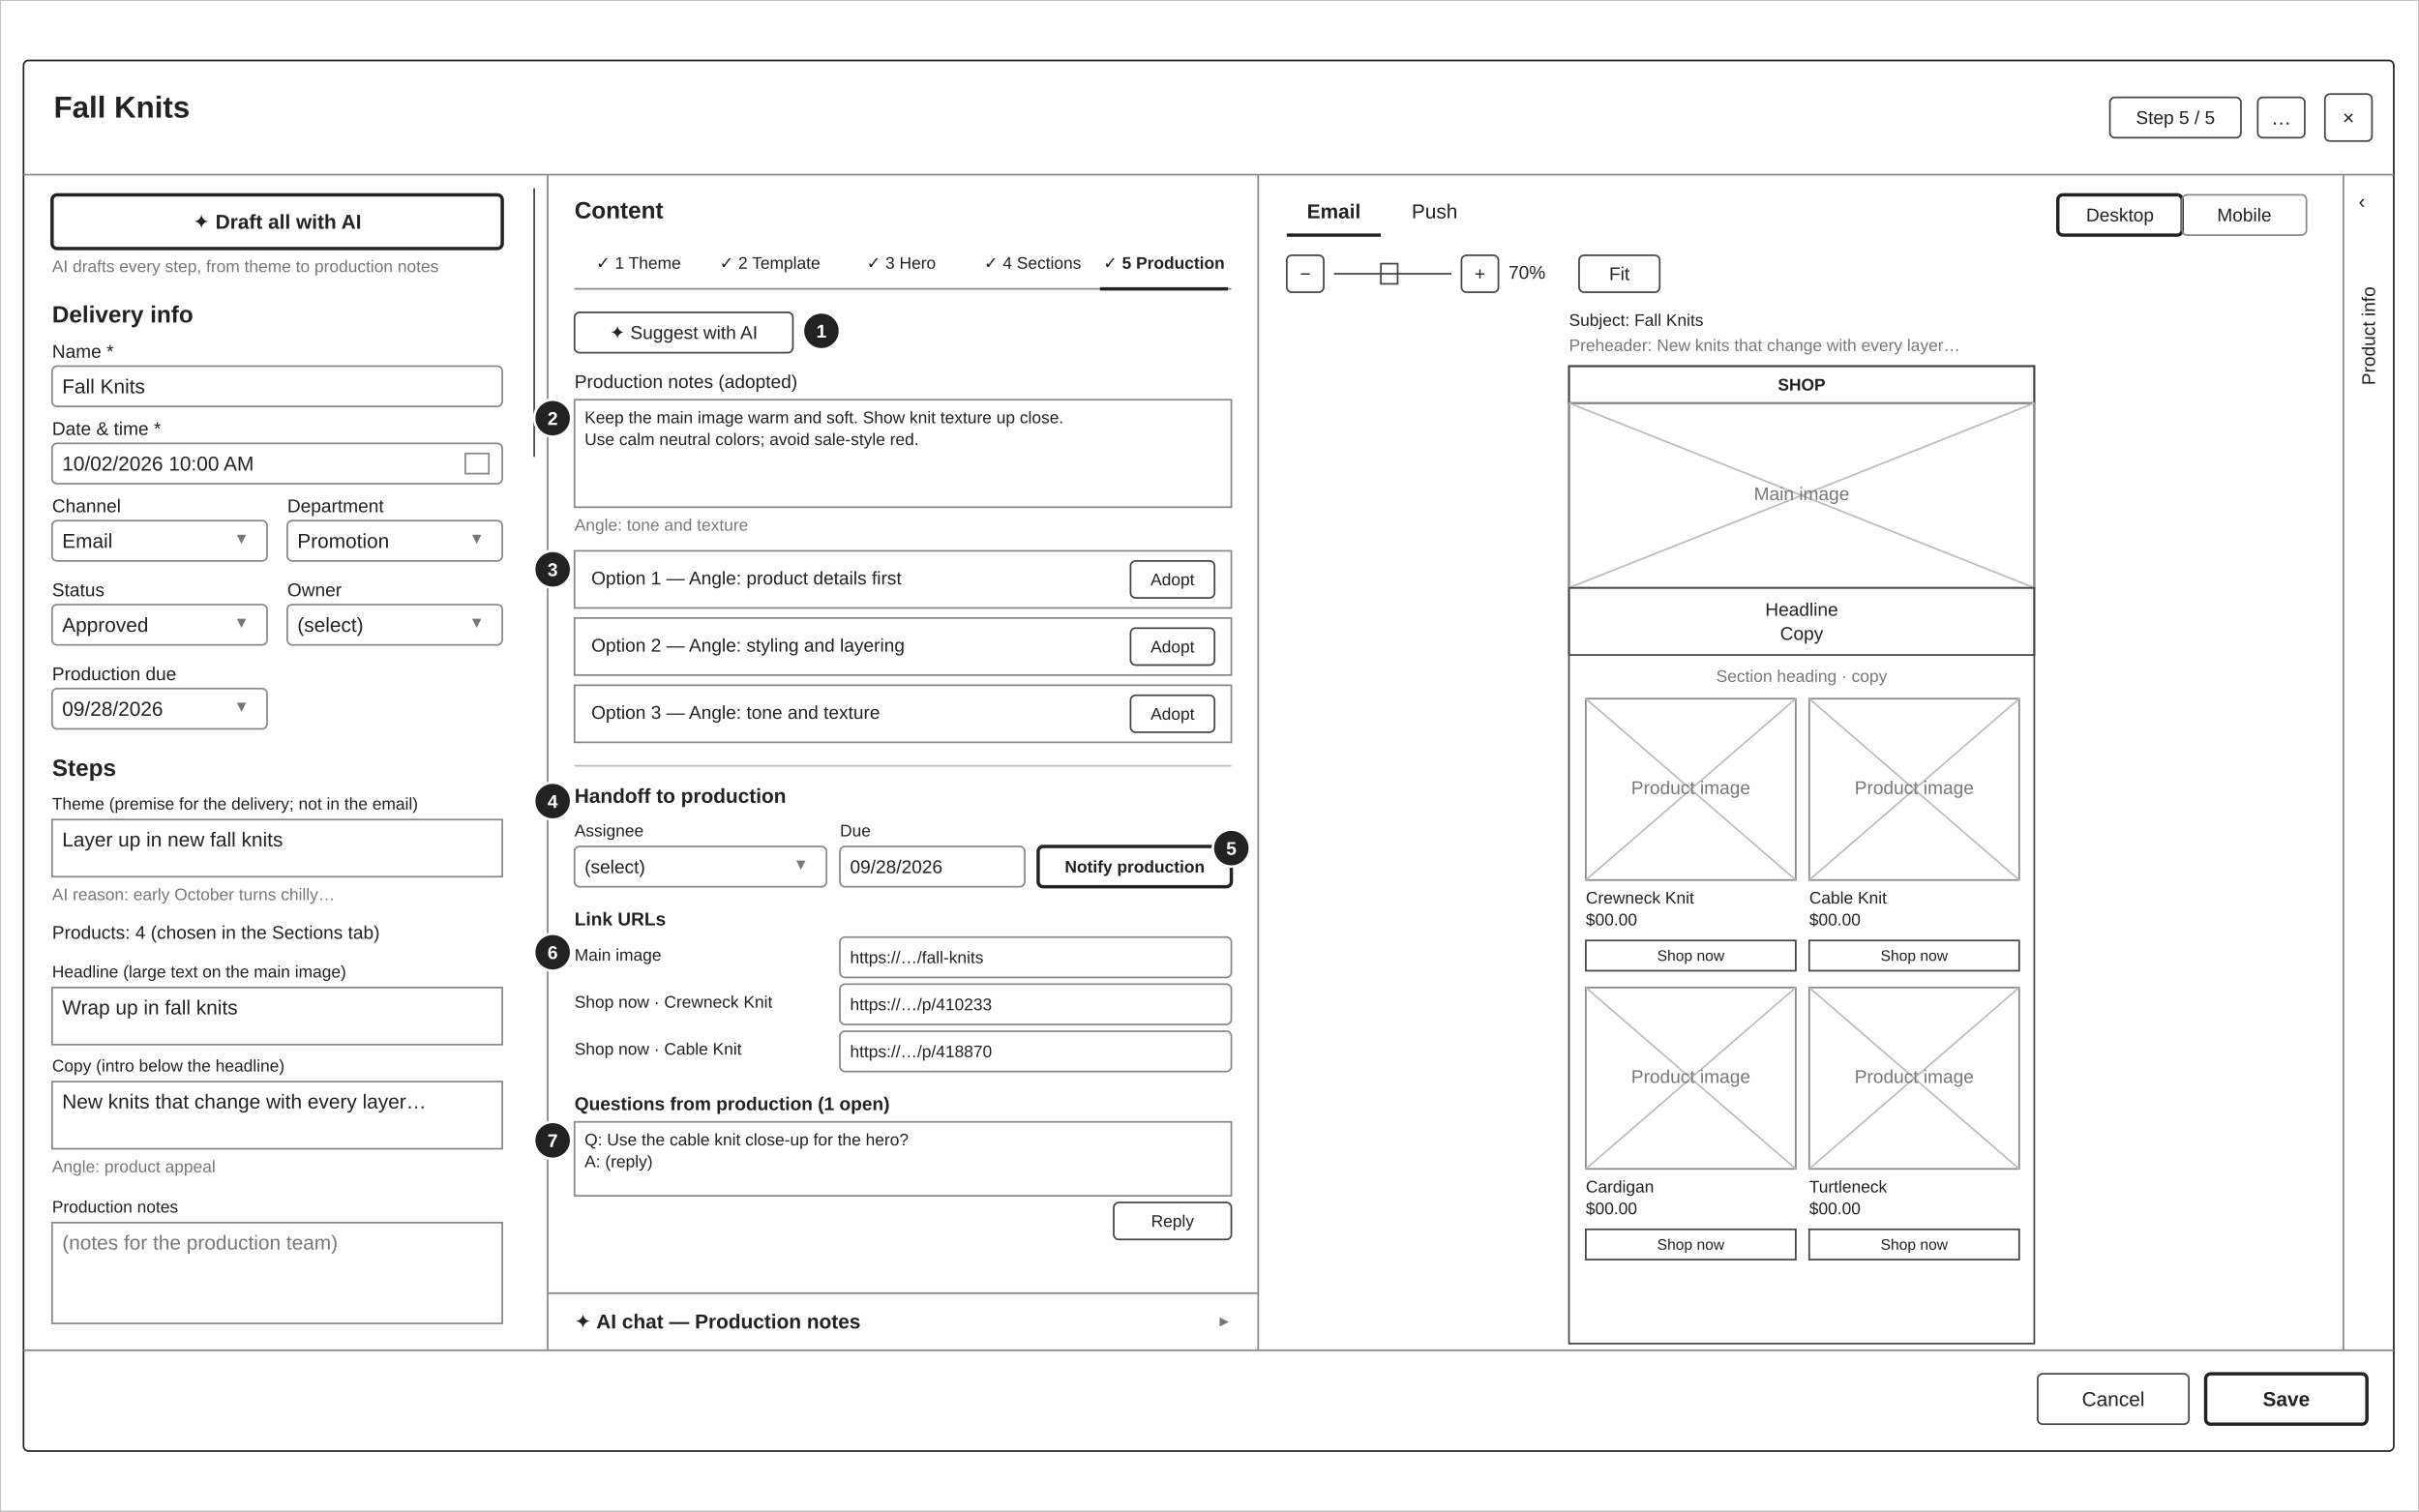
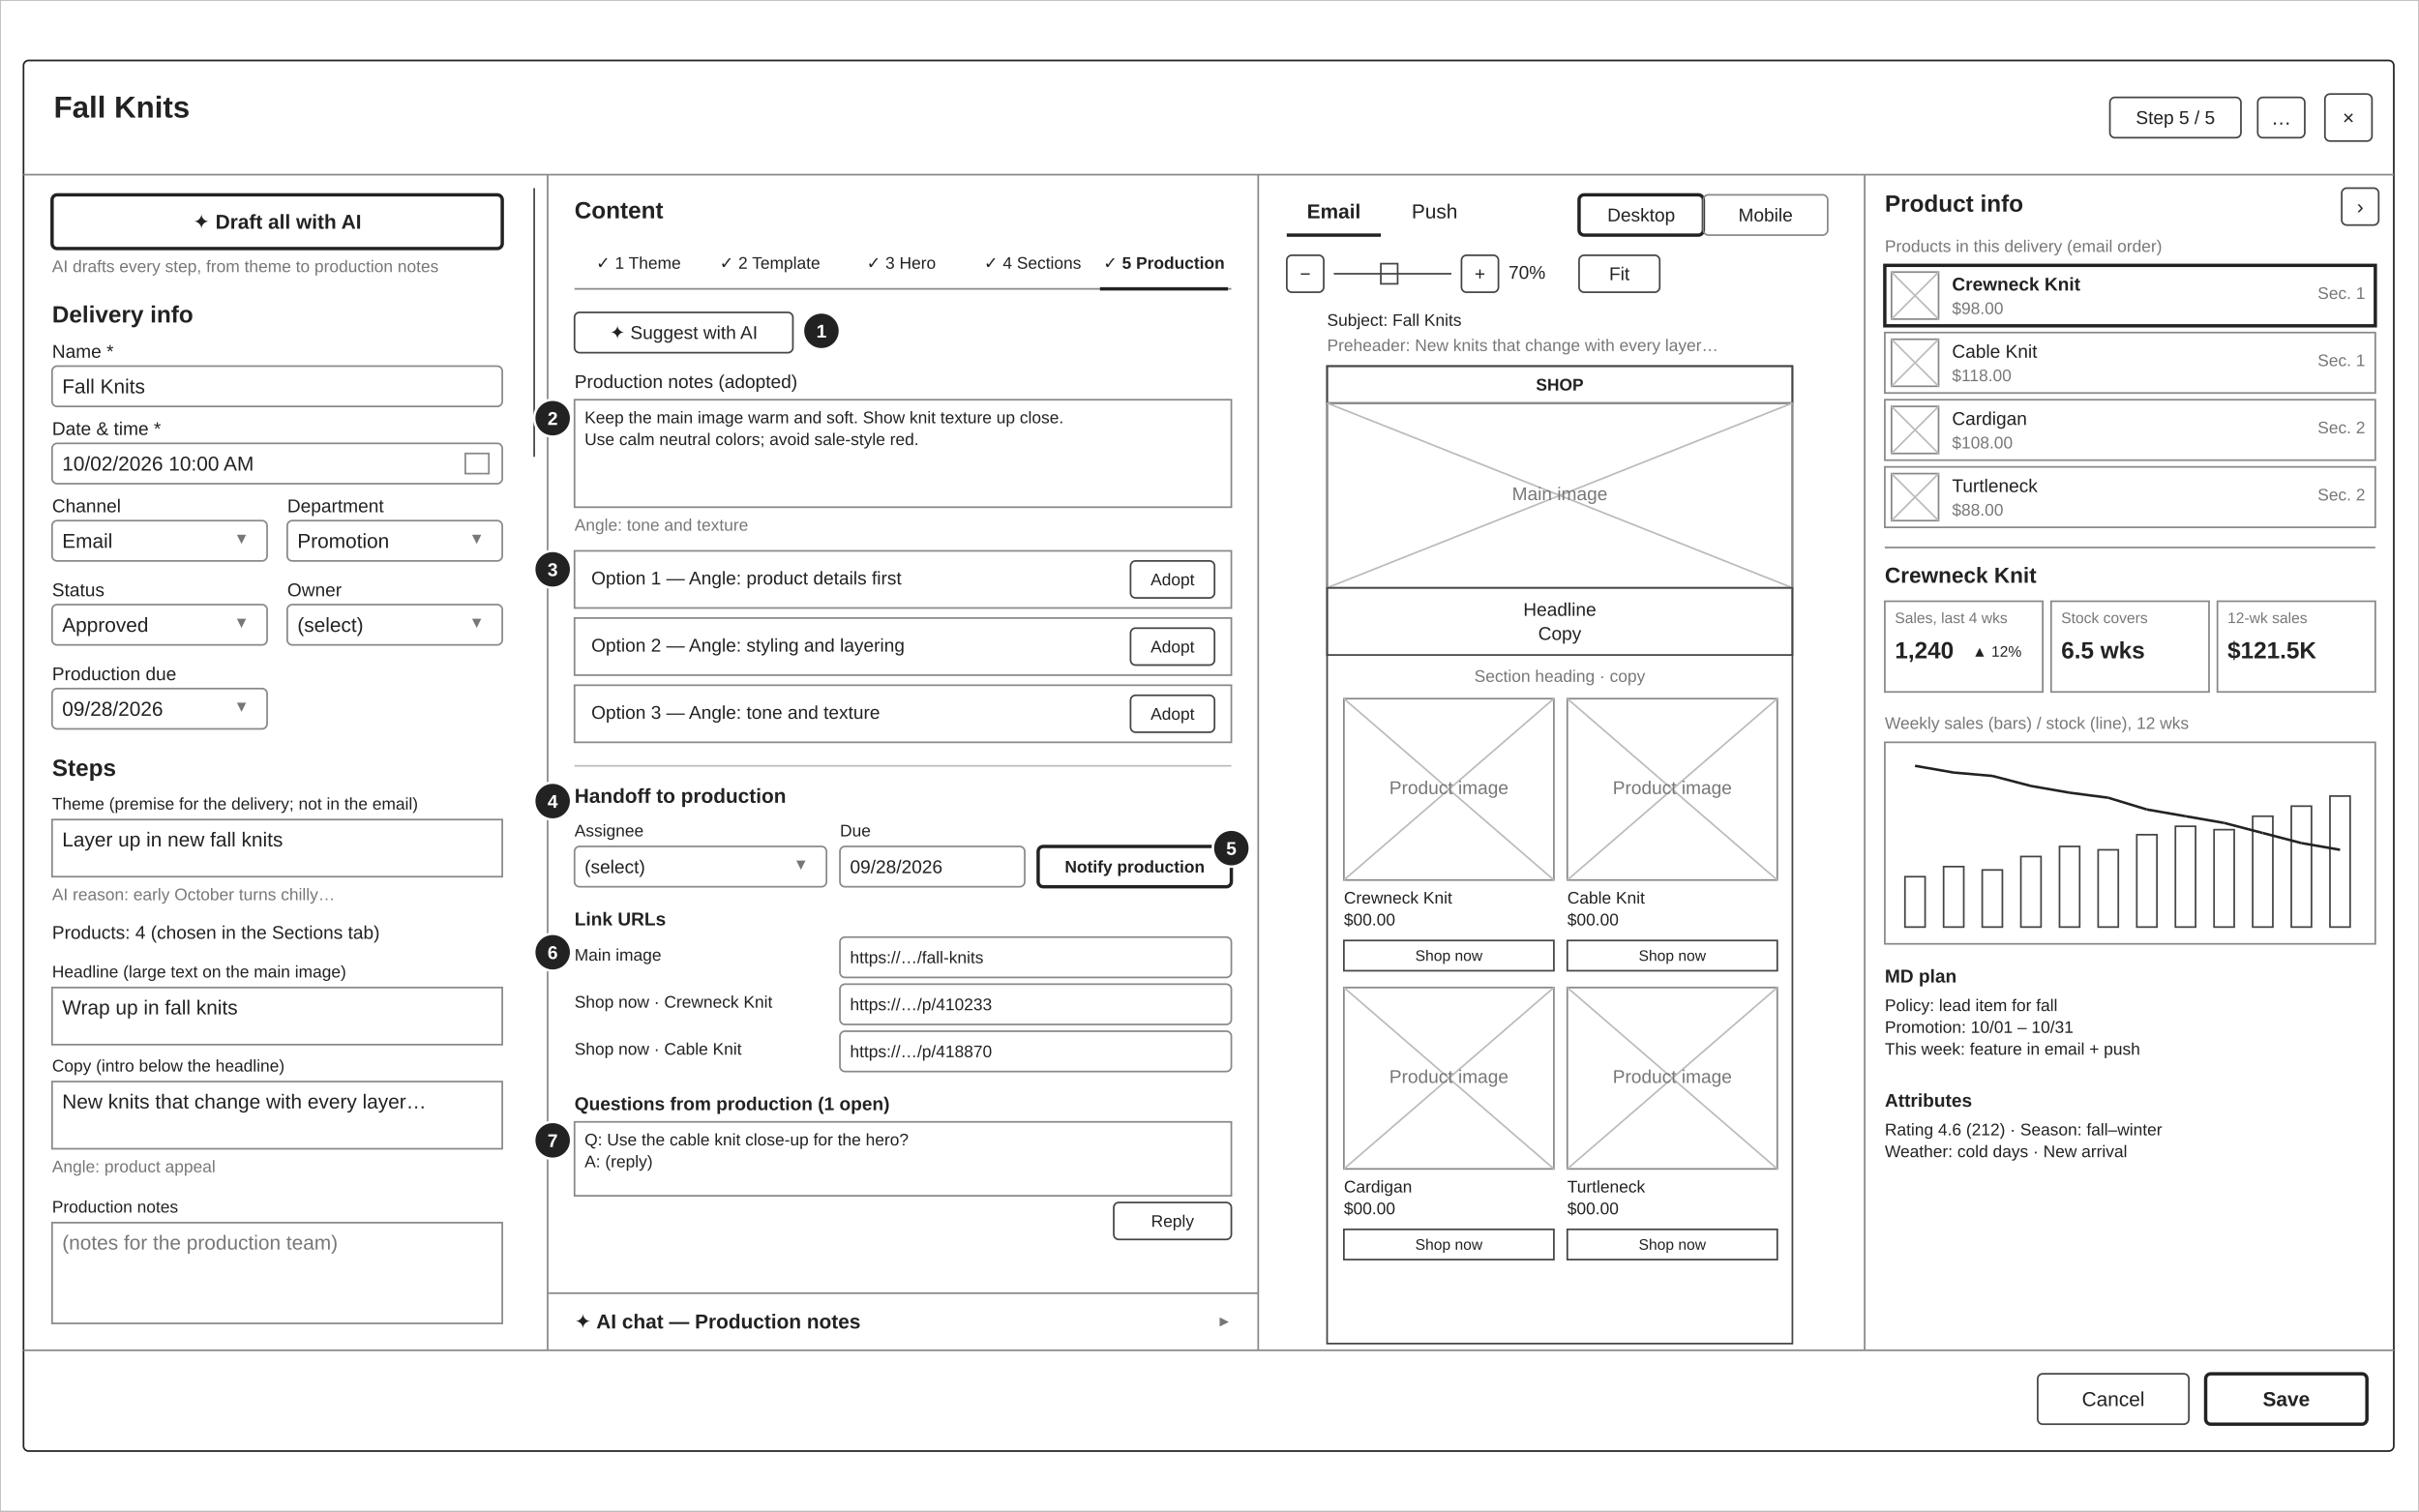
<svg xmlns="http://www.w3.org/2000/svg" width="1440" height="900" viewBox="0 0 1440 900" font-family="Segoe UI, Arial, sans-serif">
  <rect x="0" y="0" width="1440" height="900" fill="#FFFFFF" />
  <rect x="0.0" y="0.0" width="1440.0" height="900.0" rx="0" fill="none" stroke="#BBBBBB" stroke-width="1" />
  <rect x="14.0" y="36.0" width="1411.0" height="828.0" rx="3" fill="none" stroke="#222222" stroke-width="1" />
  <text x="32.0" y="70.0" font-size="18" fill="#222222" text-anchor="start" font-weight="bold">Fall Knits</text>
  <rect x="1256.0" y="58.0" width="78.0" height="24.0" rx="3" fill="none" stroke="#444444" stroke-width="1" />
  <text x="1295.0" y="73.8" font-size="11" fill="#222222" text-anchor="middle">Step 5 / 5</text>
  <rect x="1344.0" y="58.0" width="28.0" height="24.0" rx="3" fill="none" stroke="#444444" stroke-width="1" />
  <text x="1358.0" y="74.2" font-size="12" fill="#222222" text-anchor="middle">…</text>
  <rect x="1384.0" y="56.0" width="28.0" height="28.0" rx="3" fill="none" stroke="#444444" stroke-width="1" />
  <text x="1398.0" y="74.2" font-size="12" fill="#222222" text-anchor="middle">×</text>
  <line x1="14.0" y1="104.0" x2="1425.0" y2="104.0" stroke="#888888" stroke-width="1" />
  <line x1="326.0" y1="104.0" x2="326.0" y2="804.0" stroke="#888888" stroke-width="1" />
  <line x1="749.0" y1="104.0" x2="749.0" y2="804.0" stroke="#888888" stroke-width="1" />
  <text x="342.0" y="130.0" font-size="14" fill="#222222" text-anchor="start" font-weight="bold">Content</text>
  <text x="380.1" y="160.0" font-size="10" fill="#222222" text-anchor="middle">✓ 1 Theme</text>
  <text x="458.3" y="160.0" font-size="10" fill="#222222" text-anchor="middle">✓ 2 Template</text>
  <text x="536.5" y="160.0" font-size="10" fill="#222222" text-anchor="middle">✓ 3 Hero</text>
  <text x="614.7" y="160.0" font-size="10" fill="#222222" text-anchor="middle">✓ 4 Sections</text>
  <text x="692.9" y="160.0" font-size="10" fill="#222222" text-anchor="middle" font-weight="bold">✓ 5 Production</text>
  <line x1="342.0" y1="172.0" x2="733.0" y2="172.0" stroke="#888888" stroke-width="1" />
  <line x1="654.8" y1="172.0" x2="731.0" y2="172.0" stroke="#222222" stroke-width="2" />
  <line x1="14.0" y1="804.0" x2="1425.0" y2="804.0" stroke="#888888" stroke-width="1" />
  <rect x="1213.0" y="818.0" width="90.0" height="30.0" rx="3" fill="none" stroke="#444444" stroke-width="1" />
  <text x="1258.0" y="837.2" font-size="12" fill="#222222" text-anchor="middle">Cancel</text>
  <rect x="1313.0" y="818.0" width="96.0" height="30.0" rx="3" fill="none" stroke="#222222" stroke-width="2" />
  <text x="1361.0" y="837.2" font-size="12" fill="#222222" text-anchor="middle" font-weight="bold">Save</text>
  <rect x="31.0" y="116.0" width="268.0" height="32.0" rx="3" fill="none" stroke="#222222" stroke-width="2" />
  <text x="165.0" y="136.2" font-size="12" fill="#222222" text-anchor="middle" font-weight="bold">✦ Draft all with AI</text>
  <text x="31.0" y="162.0" font-size="10" fill="#777777" text-anchor="start">AI drafts every step, from theme to production notes</text>
  <text x="31.0" y="192.0" font-size="14" fill="#222222" text-anchor="start" font-weight="bold">Delivery info</text>
  <text x="31.0" y="213.0" font-size="11" fill="#222222" text-anchor="start">Name *</text>
  <rect x="31.0" y="218.0" width="268.0" height="24.0" rx="3" fill="none" stroke="#888888" stroke-width="1" />
  <text x="37.0" y="234.2" font-size="12" fill="#222222" text-anchor="start">Fall Knits</text>
  <text x="31.0" y="259.0" font-size="11" fill="#222222" text-anchor="start">Date &amp; time *</text>
  <rect x="31.0" y="264.0" width="268.0" height="24.0" rx="3" fill="none" stroke="#888888" stroke-width="1" />
  <text x="37.0" y="280.2" font-size="12" fill="#222222" text-anchor="start">10/02/2026 10:00 AM</text>
  <rect x="277.0" y="270.0" width="14.0" height="12.0" rx="0" fill="none" stroke="#888888" stroke-width="1" />
  <text x="31.0" y="305.0" font-size="11" fill="#222222" text-anchor="start">Channel</text>
  <rect x="31.0" y="310.0" width="128.0" height="24.0" rx="3" fill="none" stroke="#888888" stroke-width="1" />
  <text x="37.0" y="326.2" font-size="12" fill="#222222" text-anchor="start">Email</text>
  <text x="141.0" y="324.0" font-size="11" fill="#777777" text-anchor="start">▾</text>
  <text x="171.0" y="305.0" font-size="11" fill="#222222" text-anchor="start">Department</text>
  <rect x="171.0" y="310.0" width="128.0" height="24.0" rx="3" fill="none" stroke="#888888" stroke-width="1" />
  <text x="177.0" y="326.2" font-size="12" fill="#222222" text-anchor="start">Promotion</text>
  <text x="281.0" y="324.0" font-size="11" fill="#777777" text-anchor="start">▾</text>
  <text x="31.0" y="355.0" font-size="11" fill="#222222" text-anchor="start">Status</text>
  <rect x="31.0" y="360.0" width="128.0" height="24.0" rx="3" fill="none" stroke="#888888" stroke-width="1" />
  <text x="37.0" y="376.2" font-size="12" fill="#222222" text-anchor="start">Approved</text>
  <text x="141.0" y="374.0" font-size="11" fill="#777777" text-anchor="start">▾</text>
  <text x="171.0" y="355.0" font-size="11" fill="#222222" text-anchor="start">Owner</text>
  <rect x="171.0" y="360.0" width="128.0" height="24.0" rx="3" fill="none" stroke="#888888" stroke-width="1" />
  <text x="177.0" y="376.2" font-size="12" fill="#222222" text-anchor="start">(select)</text>
  <text x="281.0" y="374.0" font-size="11" fill="#777777" text-anchor="start">▾</text>
  <text x="31.0" y="405.0" font-size="11" fill="#222222" text-anchor="start">Production due</text>
  <rect x="31.0" y="410.0" width="128.0" height="24.0" rx="3" fill="none" stroke="#888888" stroke-width="1" />
  <text x="37.0" y="426.2" font-size="12" fill="#222222" text-anchor="start">09/28/2026</text>
  <text x="141.0" y="424.0" font-size="11" fill="#777777" text-anchor="start">▾</text>
  <text x="31.0" y="462.0" font-size="14" fill="#222222" text-anchor="start" font-weight="bold">Steps</text>
  <text x="31.0" y="482.0" font-size="10" fill="#222222" text-anchor="start">Theme (premise for the delivery; not in the email)</text>
  <rect x="31.0" y="488.0" width="268.0" height="34.0" rx="0" fill="none" stroke="#888888" stroke-width="1" />
  <text x="37.0" y="504.0" font-size="12" fill="#222222" text-anchor="start">Layer up in new fall knits</text>
  <text x="31.0" y="536.0" font-size="10" fill="#777777" text-anchor="start">AI reason: early October turns chilly…</text>
  <text x="31.0" y="559.0" font-size="11" fill="#222222" text-anchor="start">Products: 4 (chosen in the Sections tab)</text>
  <text x="31.0" y="582.0" font-size="10" fill="#222222" text-anchor="start">Headline (large text on the main image)</text>
  <rect x="31.0" y="588.0" width="268.0" height="34.0" rx="0" fill="none" stroke="#888888" stroke-width="1" />
  <text x="37.0" y="604.0" font-size="12" fill="#222222" text-anchor="start">Wrap up in fall knits</text>
  <text x="31.0" y="638.0" font-size="10" fill="#222222" text-anchor="start">Copy (intro below the headline)</text>
  <rect x="31.0" y="644.0" width="268.0" height="40.0" rx="0" fill="none" stroke="#888888" stroke-width="1" />
  <text x="37.0" y="660.0" font-size="12" fill="#222222" text-anchor="start">New knits that change with every layer…</text>
  <text x="31.0" y="698.0" font-size="10" fill="#777777" text-anchor="start">Angle: product appeal</text>
  <text x="31.0" y="722.0" font-size="10" fill="#222222" text-anchor="start">Production notes</text>
  <rect x="31.0" y="728.0" width="268.0" height="60.0" rx="0" fill="none" stroke="#888888" stroke-width="1" />
  <text x="37.0" y="744.0" font-size="12" fill="#777777" text-anchor="start">(notes for the production team)</text>
  <line x1="318.0" y1="112.0" x2="318.0" y2="272.0" stroke="#444444" stroke-width="1" />
-   <line x1="1395.0" y1="104.0" x2="1395.0" y2="804.0" stroke="#888888" stroke-width="1" />
-   <text x="1404.0" y="124.0" font-size="12" fill="#222222" text-anchor="start">‹</text>
-   <text x="1410.0" y="203.8" font-size="11" fill="#222222" text-anchor="middle" transform="rotate(-90 1410.0 200.0)">Product info</text>
+   <line x1="1110.0" y1="104.0" x2="1110.0" y2="804.0" stroke="#888888" stroke-width="1" />
+   <text x="1122.0" y="126.0" font-size="14" fill="#222222" text-anchor="start" font-weight="bold">Product info</text>
+   <rect x="1394.0" y="112.0" width="22.0" height="22.0" rx="3" fill="none" stroke="#444444" stroke-width="1" />
+   <text x="1405.0" y="127.2" font-size="12" fill="#222222" text-anchor="middle">›</text>
+   <text x="1122.0" y="150.0" font-size="10" fill="#777777" text-anchor="start">Products in this delivery (email order)</text>
+   <rect x="1122.0" y="158.0" width="292.0" height="36.0" rx="0" fill="none" stroke="#222222" stroke-width="2" />
+   <rect x="1126.0" y="162.0" width="28.0" height="28.0" rx="0" fill="none" stroke="#888888" stroke-width="1" />
+   <line x1="1126.0" y1="162.0" x2="1154.0" y2="190.0" stroke="#BBBBBB" stroke-width="1" />
+   <line x1="1154.0" y1="162.0" x2="1126.0" y2="190.0" stroke="#BBBBBB" stroke-width="1" />
+   <text x="1162.0" y="173.0" font-size="11" fill="#222222" text-anchor="start" font-weight="bold">Crewneck Knit</text>
+   <text x="1162.0" y="187.0" font-size="10" fill="#777777" text-anchor="start">$98.00</text>
+   <text x="1408.0" y="178.0" font-size="10" fill="#777777" text-anchor="end">Sec. 1</text>
+   <rect x="1122.0" y="198.0" width="292.0" height="36.0" rx="0" fill="none" stroke="#888888" stroke-width="1" />
+   <rect x="1126.0" y="202.0" width="28.0" height="28.0" rx="0" fill="none" stroke="#888888" stroke-width="1" />
+   <line x1="1126.0" y1="202.0" x2="1154.0" y2="230.0" stroke="#BBBBBB" stroke-width="1" />
+   <line x1="1154.0" y1="202.0" x2="1126.0" y2="230.0" stroke="#BBBBBB" stroke-width="1" />
+   <text x="1162.0" y="213.0" font-size="11" fill="#222222" text-anchor="start">Cable Knit</text>
+   <text x="1162.0" y="227.0" font-size="10" fill="#777777" text-anchor="start">$118.00</text>
+   <text x="1408.0" y="218.0" font-size="10" fill="#777777" text-anchor="end">Sec. 1</text>
+   <rect x="1122.0" y="238.0" width="292.0" height="36.0" rx="0" fill="none" stroke="#888888" stroke-width="1" />
+   <rect x="1126.0" y="242.0" width="28.0" height="28.0" rx="0" fill="none" stroke="#888888" stroke-width="1" />
+   <line x1="1126.0" y1="242.0" x2="1154.0" y2="270.0" stroke="#BBBBBB" stroke-width="1" />
+   <line x1="1154.0" y1="242.0" x2="1126.0" y2="270.0" stroke="#BBBBBB" stroke-width="1" />
+   <text x="1162.0" y="253.0" font-size="11" fill="#222222" text-anchor="start">Cardigan</text>
+   <text x="1162.0" y="267.0" font-size="10" fill="#777777" text-anchor="start">$108.00</text>
+   <text x="1408.0" y="258.0" font-size="10" fill="#777777" text-anchor="end">Sec. 2</text>
+   <rect x="1122.0" y="278.0" width="292.0" height="36.0" rx="0" fill="none" stroke="#888888" stroke-width="1" />
+   <rect x="1126.0" y="282.0" width="28.0" height="28.0" rx="0" fill="none" stroke="#888888" stroke-width="1" />
+   <line x1="1126.0" y1="282.0" x2="1154.0" y2="310.0" stroke="#BBBBBB" stroke-width="1" />
+   <line x1="1154.0" y1="282.0" x2="1126.0" y2="310.0" stroke="#BBBBBB" stroke-width="1" />
+   <text x="1162.0" y="293.0" font-size="11" fill="#222222" text-anchor="start">Turtleneck</text>
+   <text x="1162.0" y="307.0" font-size="10" fill="#777777" text-anchor="start">$88.00</text>
+   <text x="1408.0" y="298.0" font-size="10" fill="#777777" text-anchor="end">Sec. 2</text>
+   <line x1="1122.0" y1="326.0" x2="1414.0" y2="326.0" stroke="#888888" stroke-width="1" />
+   <text x="1122.0" y="347.0" font-size="13" fill="#222222" text-anchor="start" font-weight="bold">Crewneck Knit</text>
+   <rect x="1122.0" y="358.0" width="94.0" height="54.0" rx="0" fill="none" stroke="#888888" stroke-width="1" />
+   <text x="1128.0" y="371.0" font-size="9" fill="#777777" text-anchor="start">Sales, last 4 wks</text>
+   <text x="1128.0" y="392.0" font-size="14" fill="#222222" text-anchor="start" font-weight="bold">1,240</text>
+   <text x="1174.0" y="391.0" font-size="9" fill="#222222" text-anchor="start">▲ 12%</text>
+   <rect x="1221.0" y="358.0" width="94.0" height="54.0" rx="0" fill="none" stroke="#888888" stroke-width="1" />
+   <text x="1227.0" y="371.0" font-size="9" fill="#777777" text-anchor="start">Stock covers</text>
+   <text x="1227.0" y="392.0" font-size="14" fill="#222222" text-anchor="start" font-weight="bold">6.5 wks</text>
+   <rect x="1320.0" y="358.0" width="94.0" height="54.0" rx="0" fill="none" stroke="#888888" stroke-width="1" />
+   <text x="1326.0" y="371.0" font-size="9" fill="#777777" text-anchor="start">12-wk sales</text>
+   <text x="1326.0" y="392.0" font-size="14" fill="#222222" text-anchor="start" font-weight="bold">$121.5K</text>
+   <text x="1122.0" y="434.0" font-size="10" fill="#777777" text-anchor="start">Weekly sales (bars) / stock (line), 12 wks</text>
+   <rect x="1122.0" y="442.0" width="292.0" height="120.0" rx="0" fill="none" stroke="#888888" stroke-width="1" />
+   <rect x="1134.0" y="522.0" width="12.0" height="30.0" rx="0" fill="none" stroke="#444444" stroke-width="1" />
+   <rect x="1157.0" y="516.0" width="12.0" height="36.0" rx="0" fill="none" stroke="#444444" stroke-width="1" />
+   <rect x="1180.0" y="518.0" width="12.0" height="34.0" rx="0" fill="none" stroke="#444444" stroke-width="1" />
+   <rect x="1203.0" y="510.0" width="12.0" height="42.0" rx="0" fill="none" stroke="#444444" stroke-width="1" />
+   <rect x="1226.0" y="504.0" width="12.0" height="48.0" rx="0" fill="none" stroke="#444444" stroke-width="1" />
+   <rect x="1249.0" y="506.0" width="12.0" height="46.0" rx="0" fill="none" stroke="#444444" stroke-width="1" />
+   <rect x="1272.0" y="497.0" width="12.0" height="55.0" rx="0" fill="none" stroke="#444444" stroke-width="1" />
+   <rect x="1295.0" y="492.0" width="12.0" height="60.0" rx="0" fill="none" stroke="#444444" stroke-width="1" />
+   <rect x="1318.0" y="494.0" width="12.0" height="58.0" rx="0" fill="none" stroke="#444444" stroke-width="1" />
+   <rect x="1341.0" y="486.0" width="12.0" height="66.0" rx="0" fill="none" stroke="#444444" stroke-width="1" />
+   <rect x="1364.0" y="480.0" width="12.0" height="72.0" rx="0" fill="none" stroke="#444444" stroke-width="1" />
+   <rect x="1387.0" y="474.0" width="12.0" height="78.0" rx="0" fill="none" stroke="#444444" stroke-width="1" />
+   <line x1="1140.0" y1="456.0" x2="1163.0" y2="460.0" stroke="#222222" stroke-width="1.5" />
+   <line x1="1163.0" y1="460.0" x2="1186.0" y2="462.0" stroke="#222222" stroke-width="1.5" />
+   <line x1="1186.0" y1="462.0" x2="1209.0" y2="468.0" stroke="#222222" stroke-width="1.5" />
+   <line x1="1209.0" y1="468.0" x2="1232.0" y2="472.0" stroke="#222222" stroke-width="1.5" />
+   <line x1="1232.0" y1="472.0" x2="1255.0" y2="475.0" stroke="#222222" stroke-width="1.5" />
+   <line x1="1255.0" y1="475.0" x2="1278.0" y2="482.0" stroke="#222222" stroke-width="1.5" />
+   <line x1="1278.0" y1="482.0" x2="1301.0" y2="486.0" stroke="#222222" stroke-width="1.5" />
+   <line x1="1301.0" y1="486.0" x2="1324.0" y2="490.0" stroke="#222222" stroke-width="1.5" />
+   <line x1="1324.0" y1="490.0" x2="1347.0" y2="496.0" stroke="#222222" stroke-width="1.5" />
+   <line x1="1347.0" y1="496.0" x2="1370.0" y2="502.0" stroke="#222222" stroke-width="1.5" />
+   <line x1="1370.0" y1="502.0" x2="1393.0" y2="506.0" stroke="#222222" stroke-width="1.5" />
+   <text x="1122.0" y="585.0" font-size="11" fill="#222222" text-anchor="start" font-weight="bold">MD plan</text>
+   <text x="1122.0" y="602.0" font-size="10" fill="#222222" text-anchor="start">Policy: lead item for fall</text>
+   <text x="1122.0" y="615.0" font-size="10" fill="#222222" text-anchor="start">Promotion: 10/01 – 10/31</text>
+   <text x="1122.0" y="628.0" font-size="10" fill="#222222" text-anchor="start">This week: feature in email + push</text>
+   <text x="1122.0" y="659.0" font-size="11" fill="#222222" text-anchor="start" font-weight="bold">Attributes</text>
+   <text x="1122.0" y="676.0" font-size="10" fill="#222222" text-anchor="start">Rating 4.6 (212) · Season: fall–winter</text>
+   <text x="1122.0" y="689.0" font-size="10" fill="#222222" text-anchor="start">Weather: cold days · New arrival</text>
  <rect x="342.0" y="186.0" width="130.0" height="24.0" rx="3" fill="none" stroke="#444444" stroke-width="1" />
  <text x="407.0" y="201.8" font-size="11" fill="#222222" text-anchor="middle">✦ Suggest with AI</text>
  <text x="342.0" y="231.0" font-size="11" fill="#222222" text-anchor="start">Production notes (adopted)</text>
  <rect x="342.0" y="238.0" width="391.0" height="64.0" rx="0" fill="none" stroke="#888888" stroke-width="1" />
  <text x="348.0" y="252.0" font-size="10" fill="#222222" text-anchor="start">Keep the main image warm and soft. Show knit texture up close.</text>
  <text x="348.0" y="265.0" font-size="10" fill="#222222" text-anchor="start">Use calm neutral colors; avoid sale-style red.</text>
  <text x="342.0" y="316.0" font-size="10" fill="#777777" text-anchor="start">Angle: tone and texture</text>
  <rect x="342.0" y="328.0" width="391.0" height="34.0" rx="0" fill="none" stroke="#888888" stroke-width="1" />
  <text x="352.0" y="348.0" font-size="11" fill="#222222" text-anchor="start">Option 1 — Angle: product details first</text>
  <rect x="673.0" y="334.0" width="50.0" height="22.0" rx="3" fill="none" stroke="#444444" stroke-width="1" />
  <text x="698.0" y="348.5" font-size="10" fill="#222222" text-anchor="middle">Adopt</text>
  <rect x="342.0" y="368.0" width="391.0" height="34.0" rx="0" fill="none" stroke="#888888" stroke-width="1" />
  <text x="352.0" y="388.0" font-size="11" fill="#222222" text-anchor="start">Option 2 — Angle: styling and layering</text>
  <rect x="673.0" y="374.0" width="50.0" height="22.0" rx="3" fill="none" stroke="#444444" stroke-width="1" />
  <text x="698.0" y="388.5" font-size="10" fill="#222222" text-anchor="middle">Adopt</text>
  <rect x="342.0" y="408.0" width="391.0" height="34.0" rx="0" fill="none" stroke="#888888" stroke-width="1" />
  <text x="352.0" y="428.0" font-size="11" fill="#222222" text-anchor="start">Option 3 — Angle: tone and texture</text>
  <rect x="673.0" y="414.0" width="50.0" height="22.0" rx="3" fill="none" stroke="#444444" stroke-width="1" />
  <text x="698.0" y="428.5" font-size="10" fill="#222222" text-anchor="middle">Adopt</text>
  <line x1="342.0" y1="456.0" x2="733.0" y2="456.0" stroke="#BBBBBB" stroke-width="1" />
  <text x="342.0" y="478.0" font-size="12" fill="#222222" text-anchor="start" font-weight="bold">Handoff to production</text>
  <text x="342.0" y="498.0" font-size="10" fill="#222222" text-anchor="start">Assignee</text>
  <rect x="342.0" y="504.0" width="150.0" height="24.0" rx="3" fill="none" stroke="#888888" stroke-width="1" />
  <text x="348.0" y="519.9" font-size="11" fill="#222222" text-anchor="start">(select)</text>
  <text x="474.0" y="518.0" font-size="11" fill="#777777" text-anchor="start">▾</text>
  <text x="500.0" y="498.0" font-size="10" fill="#222222" text-anchor="start">Due</text>
  <rect x="500.0" y="504.0" width="110.0" height="24.0" rx="3" fill="none" stroke="#888888" stroke-width="1" />
  <text x="506.0" y="519.9" font-size="11" fill="#222222" text-anchor="start">09/28/2026</text>
  <rect x="618.0" y="504.0" width="115.0" height="24.0" rx="3" fill="none" stroke="#222222" stroke-width="2" />
  <text x="675.5" y="519.5" font-size="10" fill="#222222" text-anchor="middle" font-weight="bold">Notify production</text>
  <text x="342.0" y="551.0" font-size="11" fill="#222222" text-anchor="start" font-weight="bold">Link URLs</text>
  <text x="342.0" y="572.0" font-size="10" fill="#222222" text-anchor="start">Main image</text>
  <rect x="500.0" y="558.0" width="233.0" height="24.0" rx="3" fill="none" stroke="#888888" stroke-width="1" />
  <text x="506.0" y="573.5" font-size="10" fill="#222222" text-anchor="start">https://…/fall-knits</text>
  <text x="342.0" y="600.0" font-size="10" fill="#222222" text-anchor="start">Shop now · Crewneck Knit</text>
  <rect x="500.0" y="586.0" width="233.0" height="24.0" rx="3" fill="none" stroke="#888888" stroke-width="1" />
  <text x="506.0" y="601.5" font-size="10" fill="#222222" text-anchor="start">https://…/p/410233</text>
  <text x="342.0" y="628.0" font-size="10" fill="#222222" text-anchor="start">Shop now · Cable Knit</text>
  <rect x="500.0" y="614.0" width="233.0" height="24.0" rx="3" fill="none" stroke="#888888" stroke-width="1" />
  <text x="506.0" y="629.5" font-size="10" fill="#222222" text-anchor="start">https://…/p/418870</text>
  <text x="342.0" y="661.0" font-size="11" fill="#222222" text-anchor="start" font-weight="bold">Questions from production (1 open)</text>
  <rect x="342.0" y="668.0" width="391.0" height="44.0" rx="0" fill="none" stroke="#888888" stroke-width="1" />
  <text x="348.0" y="682.0" font-size="10" fill="#222222" text-anchor="start">Q: Use the cable knit close-up for the hero?</text>
  <text x="348.0" y="695.0" font-size="10" fill="#222222" text-anchor="start">A: (reply)</text>
  <rect x="663.0" y="716.0" width="70.0" height="22.0" rx="3" fill="none" stroke="#444444" stroke-width="1" />
  <text x="698.0" y="730.5" font-size="10" fill="#222222" text-anchor="middle">Reply</text>
  <line x1="326.0" y1="770.0" x2="749.0" y2="770.0" stroke="#888888" stroke-width="1" />
  <text x="342.0" y="791.0" font-size="12" fill="#222222" text-anchor="start" font-weight="bold">✦ AI chat — Production notes</text>
  <text x="726.0" y="790.0" font-size="11" fill="#777777" text-anchor="start">▸</text>
  <text x="794.0" y="130.0" font-size="12" fill="#222222" text-anchor="middle" font-weight="bold">Email</text>
  <text x="854.0" y="130.0" font-size="12" fill="#222222" text-anchor="middle">Push</text>
  <line x1="766.0" y1="140.0" x2="822.0" y2="140.0" stroke="#222222" stroke-width="2" />
-   <rect x="1225.0" y="116.0" width="74.0" height="24.0" rx="3" fill="none" stroke="#222222" stroke-width="2" />
-   <text x="1262.0" y="131.8" font-size="11" fill="#222222" text-anchor="middle">Desktop</text>
-   <rect x="1299.0" y="116.0" width="74.0" height="24.0" rx="3" fill="none" stroke="#888888" stroke-width="1" />
-   <text x="1336.0" y="131.8" font-size="11" fill="#222222" text-anchor="middle">Mobile</text>
+   <rect x="940.0" y="116.0" width="74.0" height="24.0" rx="3" fill="none" stroke="#222222" stroke-width="2" />
+   <text x="977.0" y="131.8" font-size="11" fill="#222222" text-anchor="middle">Desktop</text>
+   <rect x="1014.0" y="116.0" width="74.0" height="24.0" rx="3" fill="none" stroke="#888888" stroke-width="1" />
+   <text x="1051.0" y="131.8" font-size="11" fill="#222222" text-anchor="middle">Mobile</text>
  <rect x="766.0" y="152.0" width="22.0" height="22.0" rx="3" fill="none" stroke="#444444" stroke-width="1" />
  <text x="777.0" y="166.8" font-size="11" fill="#222222" text-anchor="middle">−</text>
  <line x1="794.0" y1="163.0" x2="864.0" y2="163.0" stroke="#444444" stroke-width="1" />
  <rect x="822.0" y="157.0" width="10.0" height="12.0" rx="0" fill="none" stroke="#444444" stroke-width="1" />
  <rect x="870.0" y="152.0" width="22.0" height="22.0" rx="3" fill="none" stroke="#444444" stroke-width="1" />
  <text x="881.0" y="166.8" font-size="11" fill="#222222" text-anchor="middle">+</text>
  <text x="898.0" y="166.0" font-size="11" fill="#222222" text-anchor="start">70%</text>
  <rect x="940.0" y="152.0" width="48.0" height="22.0" rx="3" fill="none" stroke="#444444" stroke-width="1" />
  <text x="964.0" y="166.8" font-size="11" fill="#222222" text-anchor="middle">Fit</text>
-   <text x="934.0" y="194.0" font-size="10" fill="#222222" text-anchor="start">Subject: Fall Knits</text>
-   <text x="934.0" y="209.0" font-size="10" fill="#777777" text-anchor="start">Preheader: New knits that change with every layer…</text>
-   <rect x="934.0" y="218.0" width="277.0" height="582.0" rx="0" fill="none" stroke="#444444" stroke-width="1" />
-   <rect x="934.0" y="218.0" width="277.0" height="22.0" rx="0" fill="none" stroke="#444444" stroke-width="1" />
-   <text x="1072.5" y="232.5" font-size="10" fill="#222222" text-anchor="middle" font-weight="bold">SHOP</text>
-   <rect x="934.0" y="240.0" width="277.0" height="110.0" rx="0" fill="none" stroke="#888888" stroke-width="1" />
-   <line x1="934.0" y1="240.0" x2="1211.0" y2="350.0" stroke="#BBBBBB" stroke-width="1" />
-   <line x1="1211.0" y1="240.0" x2="934.0" y2="350.0" stroke="#BBBBBB" stroke-width="1" />
-   <text x="1072.5" y="297.8" font-size="11" fill="#777777" text-anchor="middle">Main image</text>
-   <rect x="934.0" y="350.0" width="277.0" height="40.0" rx="0" fill="none" stroke="#444444" stroke-width="1" />
-   <text x="1072.5" y="366.7" font-size="11" fill="#222222" text-anchor="middle">Headline</text>
-   <text x="1072.5" y="381.0" font-size="11" fill="#222222" text-anchor="middle">Copy</text>
-   <text x="1072.5" y="406.0" font-size="10" fill="#777777" text-anchor="middle">Section heading · copy</text>
-   <rect x="944.0" y="416.0" width="125.0" height="108.0" rx="0" fill="none" stroke="#888888" stroke-width="1" />
-   <line x1="944.0" y1="416.0" x2="1069.0" y2="524.0" stroke="#BBBBBB" stroke-width="1" />
-   <line x1="1069.0" y1="416.0" x2="944.0" y2="524.0" stroke="#BBBBBB" stroke-width="1" />
-   <text x="1006.5" y="472.8" font-size="11" fill="#777777" text-anchor="middle">Product image</text>
-   <text x="944.0" y="538.0" font-size="10" fill="#222222" text-anchor="start">Crewneck Knit</text>
-   <text x="944.0" y="551.0" font-size="10" fill="#222222" text-anchor="start">$00.00</text>
-   <rect x="944.0" y="560.0" width="125.0" height="18.0" rx="0" fill="none" stroke="#444444" stroke-width="1" />
-   <text x="1006.5" y="572.1" font-size="9" fill="#222222" text-anchor="middle">Shop now</text>
-   <rect x="1077.0" y="416.0" width="125.0" height="108.0" rx="0" fill="none" stroke="#888888" stroke-width="1" />
-   <line x1="1077.0" y1="416.0" x2="1202.0" y2="524.0" stroke="#BBBBBB" stroke-width="1" />
-   <line x1="1202.0" y1="416.0" x2="1077.0" y2="524.0" stroke="#BBBBBB" stroke-width="1" />
-   <text x="1139.5" y="472.8" font-size="11" fill="#777777" text-anchor="middle">Product image</text>
-   <text x="1077.0" y="538.0" font-size="10" fill="#222222" text-anchor="start">Cable Knit</text>
-   <text x="1077.0" y="551.0" font-size="10" fill="#222222" text-anchor="start">$00.00</text>
-   <rect x="1077.0" y="560.0" width="125.0" height="18.0" rx="0" fill="none" stroke="#444444" stroke-width="1" />
-   <text x="1139.5" y="572.1" font-size="9" fill="#222222" text-anchor="middle">Shop now</text>
-   <rect x="944.0" y="588.0" width="125.0" height="108.0" rx="0" fill="none" stroke="#888888" stroke-width="1" />
-   <line x1="944.0" y1="588.0" x2="1069.0" y2="696.0" stroke="#BBBBBB" stroke-width="1" />
-   <line x1="1069.0" y1="588.0" x2="944.0" y2="696.0" stroke="#BBBBBB" stroke-width="1" />
-   <text x="1006.5" y="644.8" font-size="11" fill="#777777" text-anchor="middle">Product image</text>
-   <text x="944.0" y="710.0" font-size="10" fill="#222222" text-anchor="start">Cardigan</text>
-   <text x="944.0" y="723.0" font-size="10" fill="#222222" text-anchor="start">$00.00</text>
-   <rect x="944.0" y="732.0" width="125.0" height="18.0" rx="0" fill="none" stroke="#444444" stroke-width="1" />
-   <text x="1006.5" y="744.1" font-size="9" fill="#222222" text-anchor="middle">Shop now</text>
-   <rect x="1077.0" y="588.0" width="125.0" height="108.0" rx="0" fill="none" stroke="#888888" stroke-width="1" />
-   <line x1="1077.0" y1="588.0" x2="1202.0" y2="696.0" stroke="#BBBBBB" stroke-width="1" />
-   <line x1="1202.0" y1="588.0" x2="1077.0" y2="696.0" stroke="#BBBBBB" stroke-width="1" />
-   <text x="1139.5" y="644.8" font-size="11" fill="#777777" text-anchor="middle">Product image</text>
-   <text x="1077.0" y="710.0" font-size="10" fill="#222222" text-anchor="start">Turtleneck</text>
-   <text x="1077.0" y="723.0" font-size="10" fill="#222222" text-anchor="start">$00.00</text>
-   <rect x="1077.0" y="732.0" width="125.0" height="18.0" rx="0" fill="none" stroke="#444444" stroke-width="1" />
-   <text x="1139.5" y="744.1" font-size="9" fill="#222222" text-anchor="middle">Shop now</text>
+   <text x="790.0" y="194.0" font-size="10" fill="#222222" text-anchor="start">Subject: Fall Knits</text>
+   <text x="790.0" y="209.0" font-size="10" fill="#777777" text-anchor="start">Preheader: New knits that change with every layer…</text>
+   <rect x="790.0" y="218.0" width="277.0" height="582.0" rx="0" fill="none" stroke="#444444" stroke-width="1" />
+   <rect x="790.0" y="218.0" width="277.0" height="22.0" rx="0" fill="none" stroke="#444444" stroke-width="1" />
+   <text x="928.5" y="232.5" font-size="10" fill="#222222" text-anchor="middle" font-weight="bold">SHOP</text>
+   <rect x="790.0" y="240.0" width="277.0" height="110.0" rx="0" fill="none" stroke="#888888" stroke-width="1" />
+   <line x1="790.0" y1="240.0" x2="1067.0" y2="350.0" stroke="#BBBBBB" stroke-width="1" />
+   <line x1="1067.0" y1="240.0" x2="790.0" y2="350.0" stroke="#BBBBBB" stroke-width="1" />
+   <text x="928.5" y="297.8" font-size="11" fill="#777777" text-anchor="middle">Main image</text>
+   <rect x="790.0" y="350.0" width="277.0" height="40.0" rx="0" fill="none" stroke="#444444" stroke-width="1" />
+   <text x="928.5" y="366.7" font-size="11" fill="#222222" text-anchor="middle">Headline</text>
+   <text x="928.5" y="381.0" font-size="11" fill="#222222" text-anchor="middle">Copy</text>
+   <text x="928.5" y="406.0" font-size="10" fill="#777777" text-anchor="middle">Section heading · copy</text>
+   <rect x="800.0" y="416.0" width="125.0" height="108.0" rx="0" fill="none" stroke="#888888" stroke-width="1" />
+   <line x1="800.0" y1="416.0" x2="925.0" y2="524.0" stroke="#BBBBBB" stroke-width="1" />
+   <line x1="925.0" y1="416.0" x2="800.0" y2="524.0" stroke="#BBBBBB" stroke-width="1" />
+   <text x="862.5" y="472.8" font-size="11" fill="#777777" text-anchor="middle">Product image</text>
+   <text x="800.0" y="538.0" font-size="10" fill="#222222" text-anchor="start">Crewneck Knit</text>
+   <text x="800.0" y="551.0" font-size="10" fill="#222222" text-anchor="start">$00.00</text>
+   <rect x="800.0" y="560.0" width="125.0" height="18.0" rx="0" fill="none" stroke="#444444" stroke-width="1" />
+   <text x="862.5" y="572.1" font-size="9" fill="#222222" text-anchor="middle">Shop now</text>
+   <rect x="933.0" y="416.0" width="125.0" height="108.0" rx="0" fill="none" stroke="#888888" stroke-width="1" />
+   <line x1="933.0" y1="416.0" x2="1058.0" y2="524.0" stroke="#BBBBBB" stroke-width="1" />
+   <line x1="1058.0" y1="416.0" x2="933.0" y2="524.0" stroke="#BBBBBB" stroke-width="1" />
+   <text x="995.5" y="472.8" font-size="11" fill="#777777" text-anchor="middle">Product image</text>
+   <text x="933.0" y="538.0" font-size="10" fill="#222222" text-anchor="start">Cable Knit</text>
+   <text x="933.0" y="551.0" font-size="10" fill="#222222" text-anchor="start">$00.00</text>
+   <rect x="933.0" y="560.0" width="125.0" height="18.0" rx="0" fill="none" stroke="#444444" stroke-width="1" />
+   <text x="995.5" y="572.1" font-size="9" fill="#222222" text-anchor="middle">Shop now</text>
+   <rect x="800.0" y="588.0" width="125.0" height="108.0" rx="0" fill="none" stroke="#888888" stroke-width="1" />
+   <line x1="800.0" y1="588.0" x2="925.0" y2="696.0" stroke="#BBBBBB" stroke-width="1" />
+   <line x1="925.0" y1="588.0" x2="800.0" y2="696.0" stroke="#BBBBBB" stroke-width="1" />
+   <text x="862.5" y="644.8" font-size="11" fill="#777777" text-anchor="middle">Product image</text>
+   <text x="800.0" y="710.0" font-size="10" fill="#222222" text-anchor="start">Cardigan</text>
+   <text x="800.0" y="723.0" font-size="10" fill="#222222" text-anchor="start">$00.00</text>
+   <rect x="800.0" y="732.0" width="125.0" height="18.0" rx="0" fill="none" stroke="#444444" stroke-width="1" />
+   <text x="862.5" y="744.1" font-size="9" fill="#222222" text-anchor="middle">Shop now</text>
+   <rect x="933.0" y="588.0" width="125.0" height="108.0" rx="0" fill="none" stroke="#888888" stroke-width="1" />
+   <line x1="933.0" y1="588.0" x2="1058.0" y2="696.0" stroke="#BBBBBB" stroke-width="1" />
+   <line x1="1058.0" y1="588.0" x2="933.0" y2="696.0" stroke="#BBBBBB" stroke-width="1" />
+   <text x="995.5" y="644.8" font-size="11" fill="#777777" text-anchor="middle">Product image</text>
+   <text x="933.0" y="710.0" font-size="10" fill="#222222" text-anchor="start">Turtleneck</text>
+   <text x="933.0" y="723.0" font-size="10" fill="#222222" text-anchor="start">$00.00</text>
+   <rect x="933.0" y="732.0" width="125.0" height="18.0" rx="0" fill="none" stroke="#444444" stroke-width="1" />
+   <text x="995.5" y="744.1" font-size="9" fill="#222222" text-anchor="middle">Shop now</text>
  <circle cx="489" cy="197" r="11" fill="#222222" stroke="#FFFFFF" stroke-width="1.5" />
  <text x="489" y="201" font-size="11" font-weight="bold" fill="#FFFFFF" text-anchor="middle">1</text>
  <circle cx="329" cy="249" r="11" fill="#222222" stroke="#FFFFFF" stroke-width="1.5" />
  <text x="329" y="253" font-size="11" font-weight="bold" fill="#FFFFFF" text-anchor="middle">2</text>
  <circle cx="329" cy="339" r="11" fill="#222222" stroke="#FFFFFF" stroke-width="1.5" />
  <text x="329" y="343" font-size="11" font-weight="bold" fill="#FFFFFF" text-anchor="middle">3</text>
  <circle cx="329" cy="477" r="11" fill="#222222" stroke="#FFFFFF" stroke-width="1.5" />
  <text x="329" y="481" font-size="11" font-weight="bold" fill="#FFFFFF" text-anchor="middle">4</text>
  <circle cx="733" cy="505" r="11" fill="#222222" stroke="#FFFFFF" stroke-width="1.5" />
  <text x="733" y="509" font-size="11" font-weight="bold" fill="#FFFFFF" text-anchor="middle">5</text>
  <circle cx="329" cy="567" r="11" fill="#222222" stroke="#FFFFFF" stroke-width="1.5" />
  <text x="329" y="571" font-size="11" font-weight="bold" fill="#FFFFFF" text-anchor="middle">6</text>
  <circle cx="329" cy="679" r="11" fill="#222222" stroke="#FFFFFF" stroke-width="1.5" />
  <text x="329" y="683" font-size="11" font-weight="bold" fill="#FFFFFF" text-anchor="middle">7</text>
</svg>
